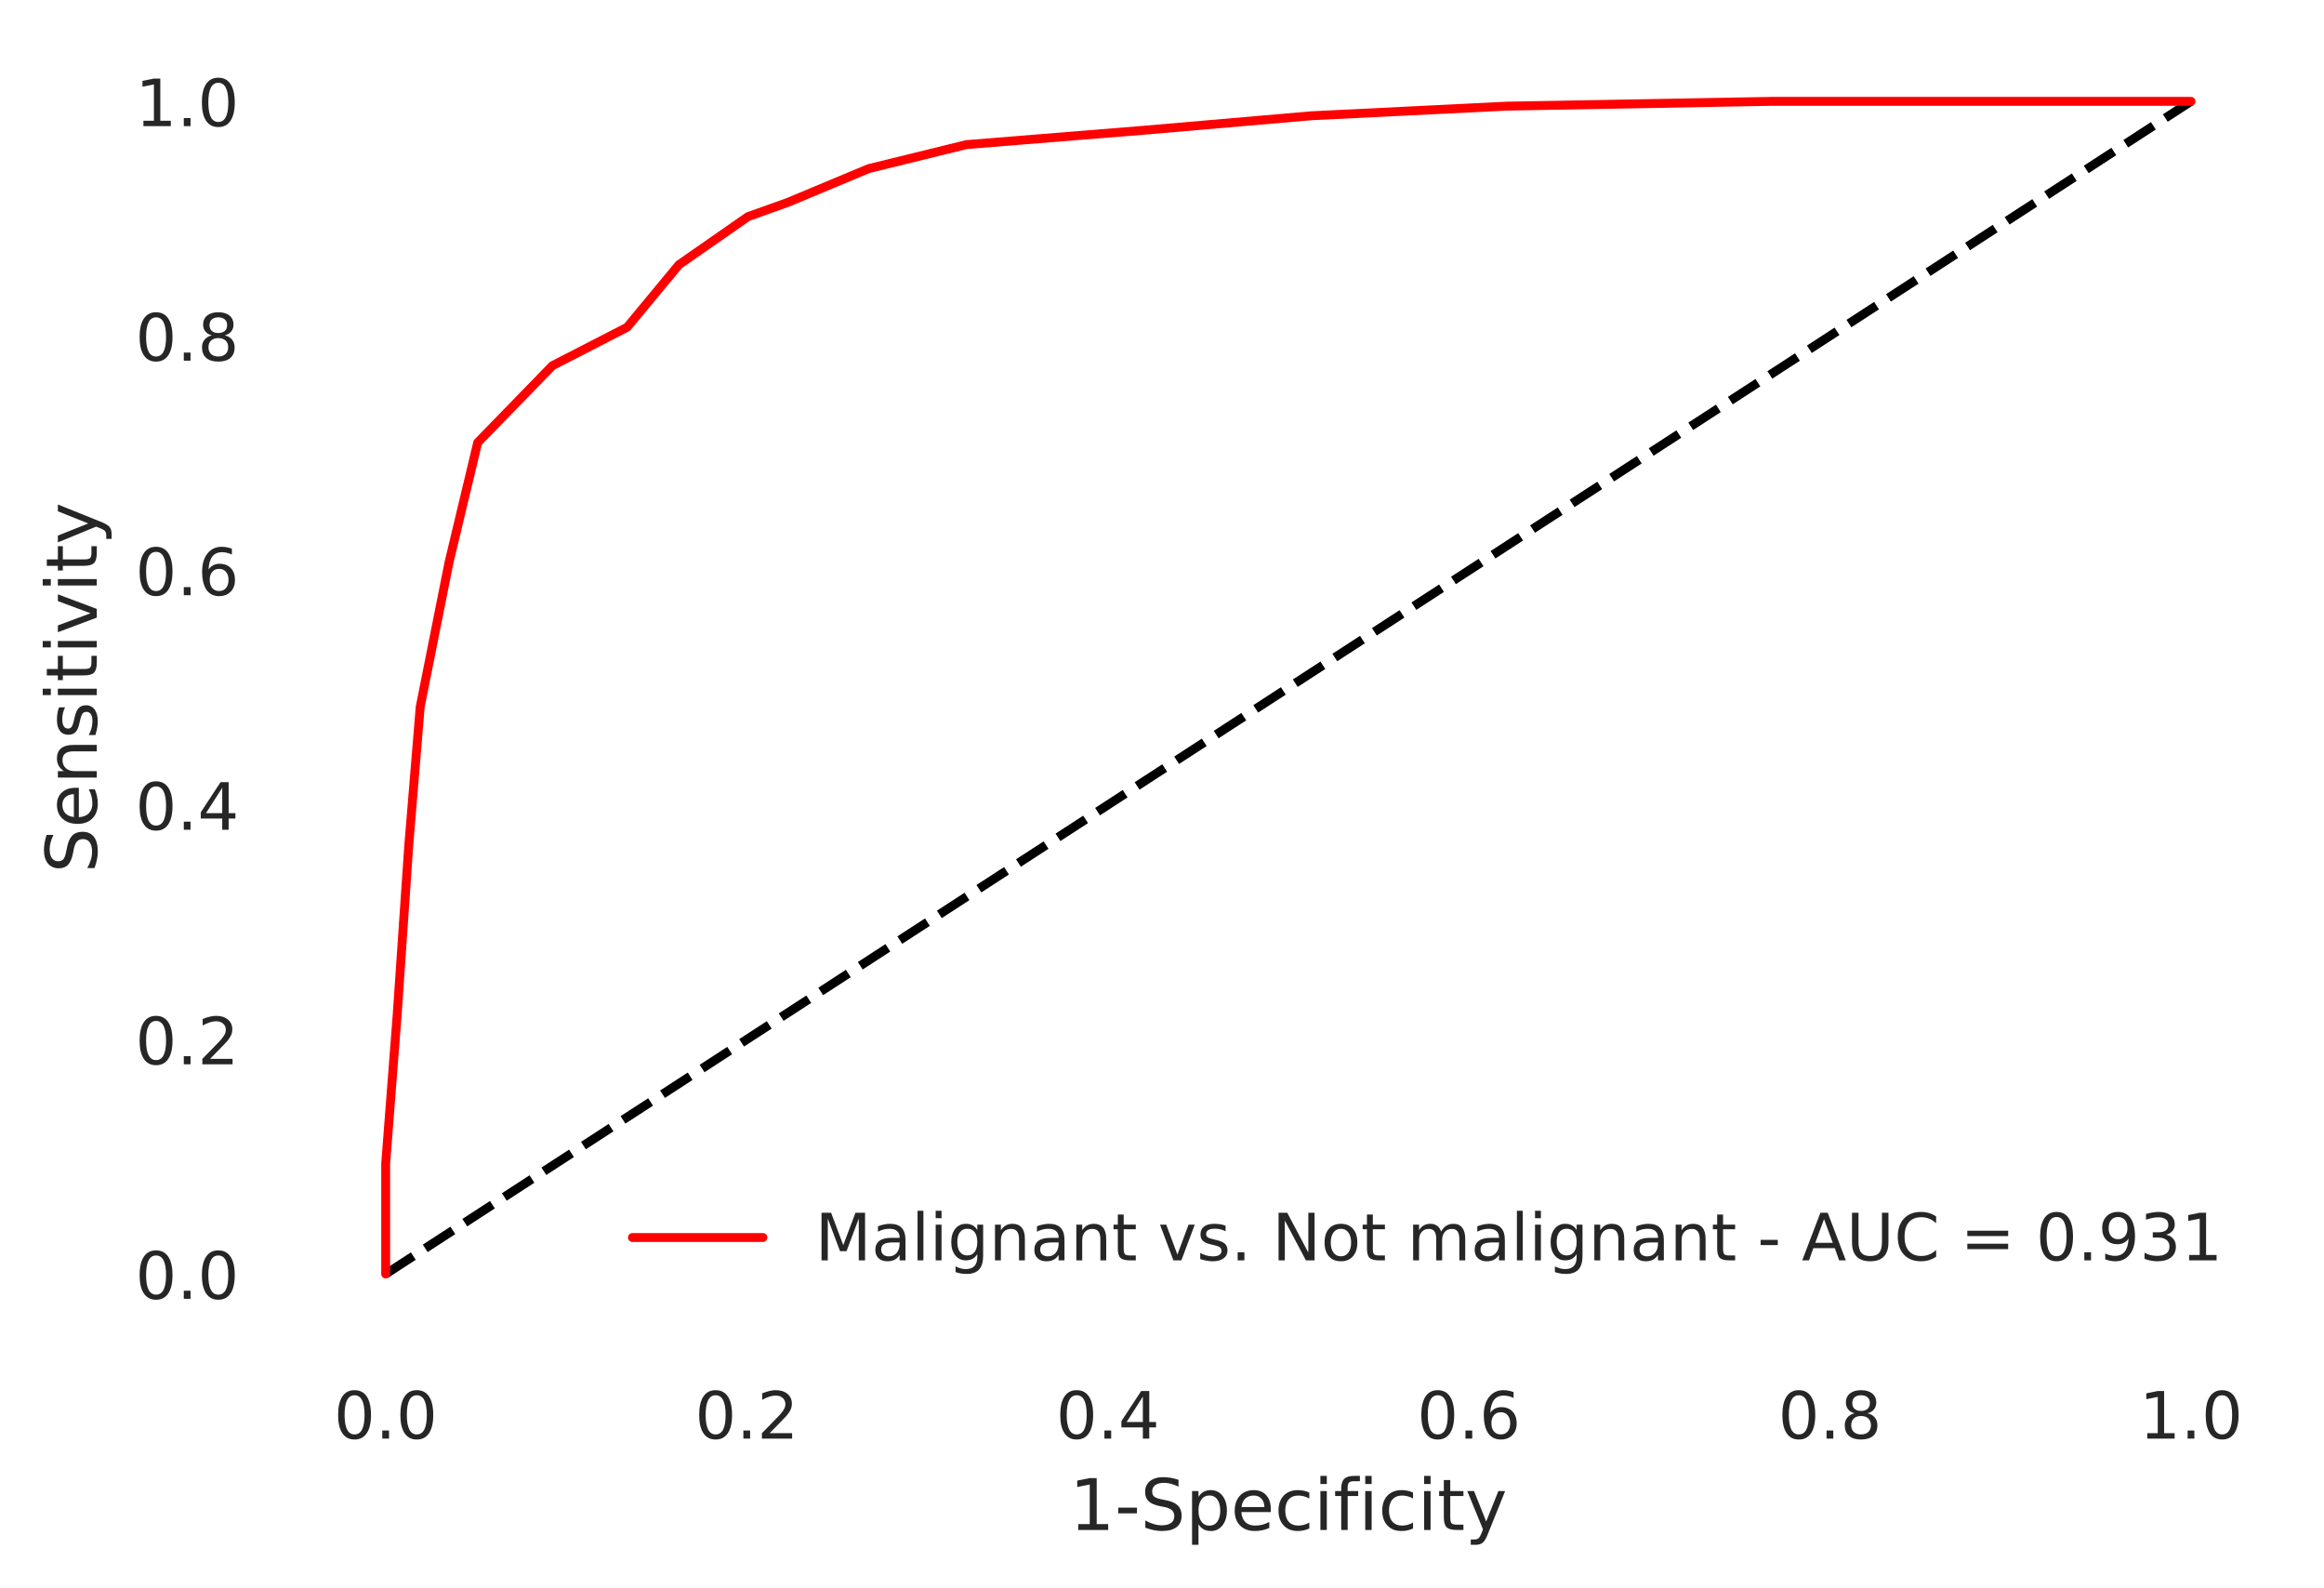
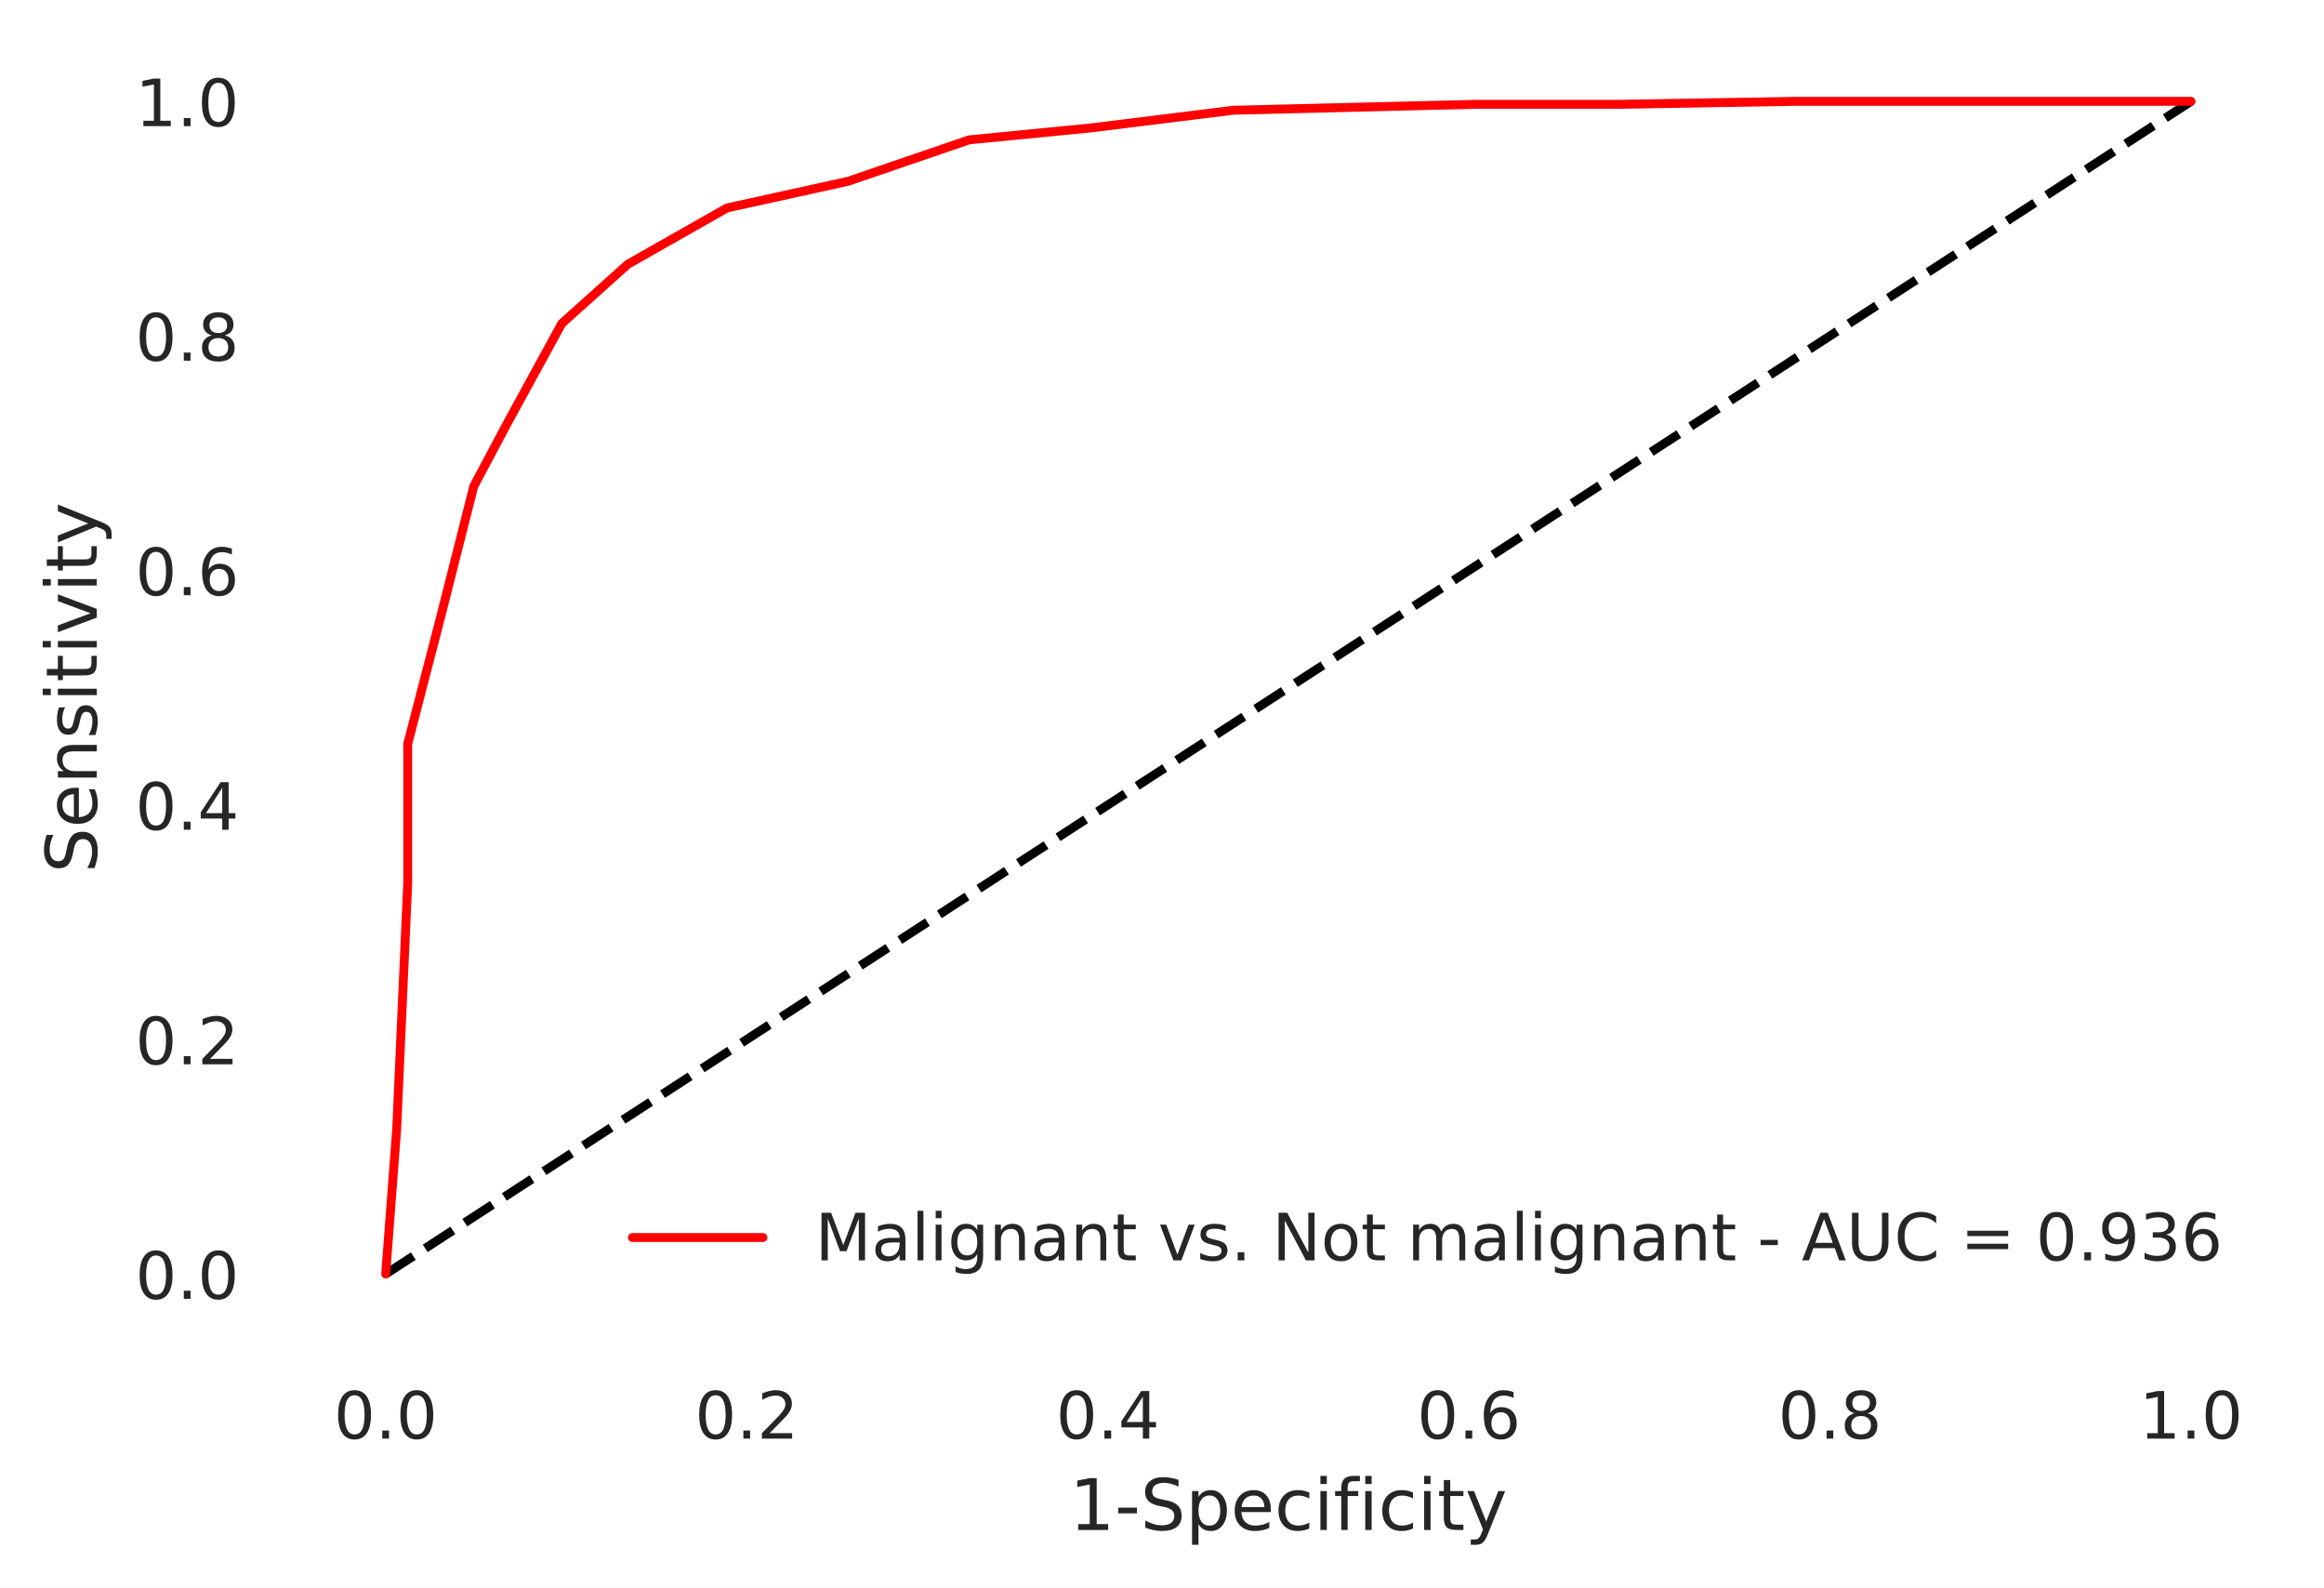
<svg xmlns="http://www.w3.org/2000/svg" xmlns:xlink="http://www.w3.org/1999/xlink" height="267.6pt" version="1.1" viewBox="0 0 391.807 267.6" width="391.807pt">
  <defs>
    <style type="text/css">
*{stroke-linecap:butt;stroke-linejoin:round;}
  </style>
  </defs>
  <g id="figure_1">
    <g id="patch_1">
      <path d="M 0 267.6  L 391.807 267.6  L 391.807 0  L 0 0  z " style="fill:#ffffff;" />
    </g>
    <g id="axes_1">
      <g id="patch_2">
        <path d="M 49.807 224.64  L 384.607 224.64  L 384.607 7.2  L 49.807 7.2  z " style="fill:#ffffff;" />
      </g>
      <g id="matplotlib.axis_1">
        <g id="xtick_1">
          <g id="line2d_1">
-             <path clip-path="url(#p163d69ecb4)" d="M 65.025 224.64  L 65.025 7.2  " style="fill:none;stroke:#ffffff;stroke-linecap:round;" />
+             <path clip-path="url(#pb3256c854c)" d="M 65.025 224.64  L 65.025 7.2  " style="fill:none;stroke:#ffffff;stroke-linecap:round;" />
          </g>
          <g id="text_1">
            <defs>
              <path d="M 31.781 66.406  Q 24.172 66.406 20.328 58.906  Q 16.5 51.422 16.5 36.375  Q 16.5 21.391 20.328 13.891  Q 24.172 6.391 31.781 6.391  Q 39.453 6.391 43.281 13.891  Q 47.125 21.391 47.125 36.375  Q 47.125 51.422 43.281 58.906  Q 39.453 66.406 31.781 66.406  z M 31.781 74.219  Q 44.047 74.219 50.516 64.516  Q 56.984 54.828 56.984 36.375  Q 56.984 17.969 50.516 8.266  Q 44.047 -1.422 31.781 -1.422  Q 19.531 -1.422 13.062 8.266  Q 6.594 17.969 6.594 36.375  Q 6.594 54.828 13.062 64.516  Q 19.531 74.219 31.781 74.219  z " id="DejaVuSans-48" />
              <path d="M 10.688 12.406  L 21 12.406  L 21 0  L 10.688 0  z " id="DejaVuSans-46" />
            </defs>
            <g style="fill:#262626;" transform="translate(56.27865 242.4983)scale(0.11 -0.11)">
              <use xlink:href="#DejaVuSans-48" />
              <use x="63.623" xlink:href="#DejaVuSans-46" />
              <use x="95.41" xlink:href="#DejaVuSans-48" />
            </g>
          </g>
        </g>
        <g id="xtick_2">
          <g id="line2d_2">
-             <path clip-path="url(#p163d69ecb4)" d="M 125.898 224.64  L 125.898 7.2  " style="fill:none;stroke:#ffffff;stroke-linecap:round;" />
+             <path clip-path="url(#pb3256c854c)" d="M 125.898 224.64  L 125.898 7.2  " style="fill:none;stroke:#ffffff;stroke-linecap:round;" />
          </g>
          <g id="text_2">
            <defs>
              <path d="M 19.188 8.297  L 53.609 8.297  L 53.609 0  L 7.328 0  L 7.328 8.297  Q 12.938 14.109 22.625 23.891  Q 32.328 33.688 34.812 36.531  Q 39.547 41.844 41.422 45.531  Q 43.312 49.219 43.312 52.781  Q 43.312 58.594 39.234 62.25  Q 35.156 65.922 28.609 65.922  Q 23.969 65.922 18.812 64.312  Q 13.672 62.703 7.812 59.422  L 7.812 69.391  Q 13.766 71.781 18.938 73  Q 24.125 74.219 28.422 74.219  Q 39.75 74.219 46.484 68.547  Q 53.219 62.891 53.219 53.422  Q 53.219 48.922 51.531 44.891  Q 49.859 40.875 45.406 35.406  Q 44.188 33.984 37.641 27.219  Q 31.109 20.453 19.188 8.297  z " id="DejaVuSans-50" />
            </defs>
            <g style="fill:#262626;" transform="translate(117.1514 242.4983)scale(0.11 -0.11)">
              <use xlink:href="#DejaVuSans-48" />
              <use x="63.623" xlink:href="#DejaVuSans-46" />
              <use x="95.41" xlink:href="#DejaVuSans-50" />
            </g>
          </g>
        </g>
        <g id="xtick_3">
          <g id="line2d_3">
-             <path clip-path="url(#p163d69ecb4)" d="M 186.771 224.64  L 186.771 7.2  " style="fill:none;stroke:#ffffff;stroke-linecap:round;" />
+             <path clip-path="url(#pb3256c854c)" d="M 186.771 224.64  L 186.771 7.2  " style="fill:none;stroke:#ffffff;stroke-linecap:round;" />
          </g>
          <g id="text_3">
            <defs>
              <path d="M 37.797 64.312  L 12.891 25.391  L 37.797 25.391  z M 35.203 72.906  L 47.609 72.906  L 47.609 25.391  L 58.016 25.391  L 58.016 17.188  L 47.609 17.188  L 47.609 0  L 37.797 0  L 37.797 17.188  L 4.891 17.188  L 4.891 26.703  z " id="DejaVuSans-52" />
            </defs>
            <g style="fill:#262626;" transform="translate(178.0241 242.4983)scale(0.11 -0.11)">
              <use xlink:href="#DejaVuSans-48" />
              <use x="63.623" xlink:href="#DejaVuSans-46" />
              <use x="95.41" xlink:href="#DejaVuSans-52" />
            </g>
          </g>
        </g>
        <g id="xtick_4">
          <g id="line2d_4">
-             <path clip-path="url(#p163d69ecb4)" d="M 247.644 224.64  L 247.644 7.2  " style="fill:none;stroke:#ffffff;stroke-linecap:round;" />
+             <path clip-path="url(#pb3256c854c)" d="M 247.644 224.64  L 247.644 7.2  " style="fill:none;stroke:#ffffff;stroke-linecap:round;" />
          </g>
          <g id="text_4">
            <defs>
              <path d="M 33.016 40.375  Q 26.375 40.375 22.484 35.828  Q 18.609 31.297 18.609 23.391  Q 18.609 15.531 22.484 10.953  Q 26.375 6.391 33.016 6.391  Q 39.656 6.391 43.531 10.953  Q 47.406 15.531 47.406 23.391  Q 47.406 31.297 43.531 35.828  Q 39.656 40.375 33.016 40.375  z M 52.594 71.297  L 52.594 62.312  Q 48.875 64.062 45.094 64.984  Q 41.312 65.922 37.594 65.922  Q 27.828 65.922 22.672 59.328  Q 17.531 52.734 16.797 39.406  Q 19.672 43.656 24.016 45.922  Q 28.375 48.188 33.594 48.188  Q 44.578 48.188 50.953 41.516  Q 57.328 34.859 57.328 23.391  Q 57.328 12.156 50.688 5.359  Q 44.047 -1.422 33.016 -1.422  Q 20.359 -1.422 13.672 8.266  Q 6.984 17.969 6.984 36.375  Q 6.984 53.656 15.188 63.938  Q 23.391 74.219 37.203 74.219  Q 40.922 74.219 44.703 73.484  Q 48.484 72.75 52.594 71.297  z " id="DejaVuSans-54" />
            </defs>
            <g style="fill:#262626;" transform="translate(238.8968 242.4983)scale(0.11 -0.11)">
              <use xlink:href="#DejaVuSans-48" />
              <use x="63.623" xlink:href="#DejaVuSans-46" />
              <use x="95.41" xlink:href="#DejaVuSans-54" />
            </g>
          </g>
        </g>
        <g id="xtick_5">
          <g id="line2d_5">
-             <path clip-path="url(#p163d69ecb4)" d="M 308.516 224.64  L 308.516 7.2  " style="fill:none;stroke:#ffffff;stroke-linecap:round;" />
+             <path clip-path="url(#pb3256c854c)" d="M 308.516 224.64  L 308.516 7.2  " style="fill:none;stroke:#ffffff;stroke-linecap:round;" />
          </g>
          <g id="text_5">
            <defs>
              <path d="M 31.781 34.625  Q 24.75 34.625 20.719 30.859  Q 16.703 27.094 16.703 20.516  Q 16.703 13.922 20.719 10.156  Q 24.75 6.391 31.781 6.391  Q 38.812 6.391 42.859 10.172  Q 46.922 13.969 46.922 20.516  Q 46.922 27.094 42.891 30.859  Q 38.875 34.625 31.781 34.625  z M 21.922 38.812  Q 15.578 40.375 12.031 44.719  Q 8.5 49.078 8.5 55.328  Q 8.5 64.062 14.719 69.141  Q 20.953 74.219 31.781 74.219  Q 42.672 74.219 48.875 69.141  Q 55.078 64.062 55.078 55.328  Q 55.078 49.078 51.531 44.719  Q 48 40.375 41.703 38.812  Q 48.828 37.156 52.797 32.312  Q 56.781 27.484 56.781 20.516  Q 56.781 9.906 50.312 4.234  Q 43.844 -1.422 31.781 -1.422  Q 19.734 -1.422 13.25 4.234  Q 6.781 9.906 6.781 20.516  Q 6.781 27.484 10.781 32.312  Q 14.797 37.156 21.922 38.812  z M 18.312 54.391  Q 18.312 48.734 21.844 45.562  Q 25.391 42.391 31.781 42.391  Q 38.141 42.391 41.719 45.562  Q 45.312 48.734 45.312 54.391  Q 45.312 60.062 41.719 63.234  Q 38.141 66.406 31.781 66.406  Q 25.391 66.406 21.844 63.234  Q 18.312 60.062 18.312 54.391  z " id="DejaVuSans-56" />
            </defs>
            <g style="fill:#262626;" transform="translate(299.7696 242.4983)scale(0.11 -0.11)">
              <use xlink:href="#DejaVuSans-48" />
              <use x="63.623" xlink:href="#DejaVuSans-46" />
              <use x="95.41" xlink:href="#DejaVuSans-56" />
            </g>
          </g>
        </g>
        <g id="xtick_6">
          <g id="line2d_6">
-             <path clip-path="url(#p163d69ecb4)" d="M 369.389 224.64  L 369.389 7.2  " style="fill:none;stroke:#ffffff;stroke-linecap:round;" />
+             <path clip-path="url(#pb3256c854c)" d="M 369.389 224.64  L 369.389 7.2  " style="fill:none;stroke:#ffffff;stroke-linecap:round;" />
          </g>
          <g id="text_6">
            <defs>
              <path d="M 12.406 8.297  L 28.516 8.297  L 28.516 63.922  L 10.984 60.406  L 10.984 69.391  L 28.422 72.906  L 38.281 72.906  L 38.281 8.297  L 54.391 8.297  L 54.391 0  L 12.406 0  z " id="DejaVuSans-49" />
            </defs>
            <g style="fill:#262626;" transform="translate(360.6423 242.4983)scale(0.11 -0.11)">
              <use xlink:href="#DejaVuSans-49" />
              <use x="63.623" xlink:href="#DejaVuSans-46" />
              <use x="95.41" xlink:href="#DejaVuSans-48" />
            </g>
          </g>
        </g>
        <g id="text_7">
          <defs>
            <path d="M 4.891 31.391  L 31.203 31.391  L 31.203 23.391  L 4.891 23.391  z " id="DejaVuSans-45" />
            <path d="M 53.516 70.516  L 53.516 60.891  Q 47.906 63.578 42.922 64.891  Q 37.938 66.219 33.297 66.219  Q 25.25 66.219 20.875 63.094  Q 16.5 59.969 16.5 54.203  Q 16.5 49.359 19.406 46.891  Q 22.312 44.438 30.422 42.922  L 36.375 41.703  Q 47.406 39.594 52.656 34.297  Q 57.906 29 57.906 20.125  Q 57.906 9.516 50.797 4.047  Q 43.703 -1.422 29.984 -1.422  Q 24.812 -1.422 18.969 -0.25  Q 13.141 0.922 6.891 3.219  L 6.891 13.375  Q 12.891 10.016 18.656 8.297  Q 24.422 6.594 29.984 6.594  Q 38.422 6.594 43.016 9.906  Q 47.609 13.234 47.609 19.391  Q 47.609 24.75 44.312 27.781  Q 41.016 30.812 33.5 32.328  L 27.484 33.5  Q 16.453 35.688 11.516 40.375  Q 6.594 45.062 6.594 53.422  Q 6.594 63.094 13.406 68.656  Q 20.219 74.219 32.172 74.219  Q 37.312 74.219 42.625 73.281  Q 47.953 72.359 53.516 70.516  z " id="DejaVuSans-83" />
            <path d="M 18.109 8.203  L 18.109 -20.797  L 9.078 -20.797  L 9.078 54.688  L 18.109 54.688  L 18.109 46.391  Q 20.953 51.266 25.266 53.625  Q 29.594 56 35.594 56  Q 45.562 56 51.781 48.094  Q 58.016 40.188 58.016 27.297  Q 58.016 14.406 51.781 6.484  Q 45.562 -1.422 35.594 -1.422  Q 29.594 -1.422 25.266 0.953  Q 20.953 3.328 18.109 8.203  z M 48.688 27.297  Q 48.688 37.203 44.609 42.844  Q 40.531 48.484 33.406 48.484  Q 26.266 48.484 22.188 42.844  Q 18.109 37.203 18.109 27.297  Q 18.109 17.391 22.188 11.75  Q 26.266 6.109 33.406 6.109  Q 40.531 6.109 44.609 11.75  Q 48.688 17.391 48.688 27.297  z " id="DejaVuSans-112" />
            <path d="M 56.203 29.594  L 56.203 25.203  L 14.891 25.203  Q 15.484 15.922 20.484 11.062  Q 25.484 6.203 34.422 6.203  Q 39.594 6.203 44.453 7.469  Q 49.312 8.734 54.109 11.281  L 54.109 2.781  Q 49.266 0.734 44.188 -0.344  Q 39.109 -1.422 33.891 -1.422  Q 20.797 -1.422 13.156 6.188  Q 5.516 13.812 5.516 26.812  Q 5.516 40.234 12.766 48.109  Q 20.016 56 32.328 56  Q 43.359 56 49.781 48.891  Q 56.203 41.797 56.203 29.594  z M 47.219 32.234  Q 47.125 39.594 43.094 43.984  Q 39.062 48.391 32.422 48.391  Q 24.906 48.391 20.391 44.141  Q 15.875 39.891 15.188 32.172  z " id="DejaVuSans-101" />
            <path d="M 48.781 52.594  L 48.781 44.188  Q 44.969 46.297 41.141 47.344  Q 37.312 48.391 33.406 48.391  Q 24.656 48.391 19.812 42.844  Q 14.984 37.312 14.984 27.297  Q 14.984 17.281 19.812 11.734  Q 24.656 6.203 33.406 6.203  Q 37.312 6.203 41.141 7.25  Q 44.969 8.297 48.781 10.406  L 48.781 2.094  Q 45.016 0.344 40.984 -0.531  Q 36.969 -1.422 32.422 -1.422  Q 20.062 -1.422 12.781 6.344  Q 5.516 14.109 5.516 27.297  Q 5.516 40.672 12.859 48.328  Q 20.219 56 33.016 56  Q 37.156 56 41.109 55.141  Q 45.062 54.297 48.781 52.594  z " id="DejaVuSans-99" />
            <path d="M 9.422 54.688  L 18.406 54.688  L 18.406 0  L 9.422 0  z M 9.422 75.984  L 18.406 75.984  L 18.406 64.594  L 9.422 64.594  z " id="DejaVuSans-105" />
            <path d="M 37.109 75.984  L 37.109 68.5  L 28.516 68.5  Q 23.688 68.5 21.797 66.547  Q 19.922 64.594 19.922 59.516  L 19.922 54.688  L 34.719 54.688  L 34.719 47.703  L 19.922 47.703  L 19.922 0  L 10.891 0  L 10.891 47.703  L 2.297 47.703  L 2.297 54.688  L 10.891 54.688  L 10.891 58.5  Q 10.891 67.625 15.141 71.797  Q 19.391 75.984 28.609 75.984  z " id="DejaVuSans-102" />
            <path d="M 18.312 70.219  L 18.312 54.688  L 36.812 54.688  L 36.812 47.703  L 18.312 47.703  L 18.312 18.016  Q 18.312 11.328 20.141 9.422  Q 21.969 7.516 27.594 7.516  L 36.812 7.516  L 36.812 0  L 27.594 0  Q 17.188 0 13.234 3.875  Q 9.281 7.766 9.281 18.016  L 9.281 47.703  L 2.688 47.703  L 2.688 54.688  L 9.281 54.688  L 9.281 70.219  z " id="DejaVuSans-116" />
            <path d="M 32.172 -5.078  Q 28.375 -14.844 24.75 -17.812  Q 21.141 -20.797 15.094 -20.797  L 7.906 -20.797  L 7.906 -13.281  L 13.188 -13.281  Q 16.891 -13.281 18.938 -11.516  Q 21 -9.766 23.484 -3.219  L 25.094 0.875  L 2.984 54.688  L 12.5 54.688  L 29.594 11.922  L 46.688 54.688  L 56.203 54.688  z " id="DejaVuSans-121" />
          </defs>
          <g style="fill:#262626;" transform="translate(180.3006 257.9041)scale(0.12 -0.12)">
            <use xlink:href="#DejaVuSans-49" />
            <use x="63.623" xlink:href="#DejaVuSans-45" />
            <use x="99.707" xlink:href="#DejaVuSans-83" />
            <use x="163.184" xlink:href="#DejaVuSans-112" />
            <use x="226.66" xlink:href="#DejaVuSans-101" />
            <use x="288.184" xlink:href="#DejaVuSans-99" />
            <use x="343.164" xlink:href="#DejaVuSans-105" />
            <use x="370.947" xlink:href="#DejaVuSans-102" />
            <use x="406.152" xlink:href="#DejaVuSans-105" />
            <use x="433.936" xlink:href="#DejaVuSans-99" />
            <use x="488.916" xlink:href="#DejaVuSans-105" />
            <use x="516.699" xlink:href="#DejaVuSans-116" />
            <use x="555.908" xlink:href="#DejaVuSans-121" />
          </g>
        </g>
      </g>
      <g id="matplotlib.axis_2">
        <g id="ytick_1">
          <g id="line2d_7">
-             <path clip-path="url(#p163d69ecb4)" d="M 49.807 214.756  L 384.607 214.756  " style="fill:none;stroke:#ffffff;stroke-linecap:round;" />
+             <path clip-path="url(#pb3256c854c)" d="M 49.807 214.756  L 384.607 214.756  " style="fill:none;stroke:#ffffff;stroke-linecap:round;" />
          </g>
          <g id="text_8">
            <g style="fill:#262626;" transform="translate(22.81375 218.9355)scale(0.11 -0.11)">
              <use xlink:href="#DejaVuSans-48" />
              <use x="63.623" xlink:href="#DejaVuSans-46" />
              <use x="95.41" xlink:href="#DejaVuSans-48" />
            </g>
          </g>
        </g>
        <g id="ytick_2">
          <g id="line2d_8">
-             <path clip-path="url(#p163d69ecb4)" d="M 49.807 175.222  L 384.607 175.222  " style="fill:none;stroke:#ffffff;stroke-linecap:round;" />
+             <path clip-path="url(#pb3256c854c)" d="M 49.807 175.222  L 384.607 175.222  " style="fill:none;stroke:#ffffff;stroke-linecap:round;" />
          </g>
          <g id="text_9">
            <g style="fill:#262626;" transform="translate(22.81375 179.401)scale(0.11 -0.11)">
              <use xlink:href="#DejaVuSans-48" />
              <use x="63.623" xlink:href="#DejaVuSans-46" />
              <use x="95.41" xlink:href="#DejaVuSans-50" />
            </g>
          </g>
        </g>
        <g id="ytick_3">
          <g id="line2d_9">
-             <path clip-path="url(#p163d69ecb4)" d="M 49.807 135.687  L 384.607 135.687  " style="fill:none;stroke:#ffffff;stroke-linecap:round;" />
+             <path clip-path="url(#pb3256c854c)" d="M 49.807 135.687  L 384.607 135.687  " style="fill:none;stroke:#ffffff;stroke-linecap:round;" />
          </g>
          <g id="text_10">
            <g style="fill:#262626;" transform="translate(22.81375 139.8664)scale(0.11 -0.11)">
              <use xlink:href="#DejaVuSans-48" />
              <use x="63.623" xlink:href="#DejaVuSans-46" />
              <use x="95.41" xlink:href="#DejaVuSans-52" />
            </g>
          </g>
        </g>
        <g id="ytick_4">
          <g id="line2d_10">
-             <path clip-path="url(#p163d69ecb4)" d="M 49.807 96.153  L 384.607 96.153  " style="fill:none;stroke:#ffffff;stroke-linecap:round;" />
+             <path clip-path="url(#pb3256c854c)" d="M 49.807 96.153  L 384.607 96.153  " style="fill:none;stroke:#ffffff;stroke-linecap:round;" />
          </g>
          <g id="text_11">
            <g style="fill:#262626;" transform="translate(22.81375 100.3319)scale(0.11 -0.11)">
              <use xlink:href="#DejaVuSans-48" />
              <use x="63.623" xlink:href="#DejaVuSans-46" />
              <use x="95.41" xlink:href="#DejaVuSans-54" />
            </g>
          </g>
        </g>
        <g id="ytick_5">
          <g id="line2d_11">
-             <path clip-path="url(#p163d69ecb4)" d="M 49.807 56.618  L 384.607 56.618  " style="fill:none;stroke:#ffffff;stroke-linecap:round;" />
+             <path clip-path="url(#pb3256c854c)" d="M 49.807 56.618  L 384.607 56.618  " style="fill:none;stroke:#ffffff;stroke-linecap:round;" />
          </g>
          <g id="text_12">
            <g style="fill:#262626;" transform="translate(22.81375 60.79732)scale(0.11 -0.11)">
              <use xlink:href="#DejaVuSans-48" />
              <use x="63.623" xlink:href="#DejaVuSans-46" />
              <use x="95.41" xlink:href="#DejaVuSans-56" />
            </g>
          </g>
        </g>
        <g id="ytick_6">
          <g id="line2d_12">
-             <path clip-path="url(#p163d69ecb4)" d="M 49.807 17.084  L 384.607 17.084  " style="fill:none;stroke:#ffffff;stroke-linecap:round;" />
+             <path clip-path="url(#pb3256c854c)" d="M 49.807 17.084  L 384.607 17.084  " style="fill:none;stroke:#ffffff;stroke-linecap:round;" />
          </g>
          <g id="text_13">
            <g style="fill:#262626;" transform="translate(22.81375 21.26278)scale(0.11 -0.11)">
              <use xlink:href="#DejaVuSans-49" />
              <use x="63.623" xlink:href="#DejaVuSans-46" />
              <use x="95.41" xlink:href="#DejaVuSans-48" />
            </g>
          </g>
        </g>
        <g id="text_14">
          <defs>
            <path d="M 54.891 33.016  L 54.891 0  L 45.906 0  L 45.906 32.719  Q 45.906 40.484 42.875 44.328  Q 39.844 48.188 33.797 48.188  Q 26.516 48.188 22.312 43.547  Q 18.109 38.922 18.109 30.906  L 18.109 0  L 9.078 0  L 9.078 54.688  L 18.109 54.688  L 18.109 46.188  Q 21.344 51.125 25.703 53.562  Q 30.078 56 35.797 56  Q 45.219 56 50.047 50.172  Q 54.891 44.344 54.891 33.016  z " id="DejaVuSans-110" />
            <path d="M 44.281 53.078  L 44.281 44.578  Q 40.484 46.531 36.375 47.5  Q 32.281 48.484 27.875 48.484  Q 21.188 48.484 17.844 46.438  Q 14.5 44.391 14.5 40.281  Q 14.5 37.156 16.891 35.375  Q 19.281 33.594 26.516 31.984  L 29.594 31.297  Q 39.156 29.25 43.188 25.516  Q 47.219 21.781 47.219 15.094  Q 47.219 7.469 41.188 3.016  Q 35.156 -1.422 24.609 -1.422  Q 20.219 -1.422 15.453 -0.562  Q 10.688 0.297 5.422 2  L 5.422 11.281  Q 10.406 8.688 15.234 7.391  Q 20.062 6.109 24.812 6.109  Q 31.156 6.109 34.562 8.281  Q 37.984 10.453 37.984 14.406  Q 37.984 18.062 35.516 20.016  Q 33.062 21.969 24.703 23.781  L 21.578 24.516  Q 13.234 26.266 9.516 29.906  Q 5.812 33.547 5.812 39.891  Q 5.812 47.609 11.281 51.797  Q 16.75 56 26.812 56  Q 31.781 56 36.172 55.266  Q 40.578 54.547 44.281 53.078  z " id="DejaVuSans-115" />
            <path d="M 2.984 54.688  L 12.5 54.688  L 29.594 8.797  L 46.688 54.688  L 56.203 54.688  L 35.688 0  L 23.484 0  z " id="DejaVuSans-118" />
          </defs>
          <g style="fill:#262626;" transform="translate(16.31812 147.1566)rotate(-90)scale(0.12 -0.12)">
            <use xlink:href="#DejaVuSans-83" />
            <use x="63.477" xlink:href="#DejaVuSans-101" />
            <use x="125" xlink:href="#DejaVuSans-110" />
            <use x="188.379" xlink:href="#DejaVuSans-115" />
            <use x="240.479" xlink:href="#DejaVuSans-105" />
            <use x="268.262" xlink:href="#DejaVuSans-116" />
            <use x="307.471" xlink:href="#DejaVuSans-105" />
            <use x="335.254" xlink:href="#DejaVuSans-118" />
            <use x="394.434" xlink:href="#DejaVuSans-105" />
            <use x="422.217" xlink:href="#DejaVuSans-116" />
            <use x="461.426" xlink:href="#DejaVuSans-121" />
          </g>
        </g>
      </g>
      <g id="line2d_13">
-         <path clip-path="url(#p163d69ecb4)" d="M 65.025 214.756  L 369.389 17.084  " style="fill:none;stroke:#000000;stroke-dasharray:5.55,2.4;stroke-dashoffset:0;stroke-width:1.5;" />
+         <path clip-path="url(#pb3256c854c)" d="M 65.025 214.756  L 369.389 17.084  " style="fill:none;stroke:#000000;stroke-dasharray:5.55,2.4;stroke-dashoffset:0;stroke-width:1.5;" />
      </g>
      <g id="line2d_14">
-         <path clip-path="url(#p163d69ecb4)" d="M 65.025 214.756  L 65.025 213.946  L 65.025 209.896  L 65.025 196.123  L 66.964 171.009  L 68.903 142.654  L 70.841 119.161  L 75.688 94.857  L 80.534 74.603  L 93.135 61.641  L 105.736 55.16  L 114.46 44.628  L 126.092 36.527  L 132.877 34.096  L 146.447 28.426  L 162.926 24.375  L 192.974 21.944  L 221.084 19.514  L 254.041 17.894  L 298.629 17.084  L 332.555 17.084  L 369.389 17.084  " style="fill:none;stroke:#ff0000;stroke-linecap:round;stroke-width:1.5;" />
+         <path clip-path="url(#pb3256c854c)" d="M 65.025 214.756  L 66.881 190.297  L 68.737 148.865  L 68.737 125.404  L 74.305 103.94  L 79.872 81.976  L 85.44 71.494  L 94.719 54.522  L 105.855 44.538  L 122.558 35.054  L 142.972 30.561  L 163.387 23.573  L 183.801 21.576  L 207.928 18.581  L 248.757 17.583  L 272.883 17.583  L 302.577 17.084  L 330.416 17.084  L 347.118 17.084  L 356.398 17.084  L 367.533 17.084  L 369.389 17.084  " style="fill:none;stroke:#ff0000;stroke-linecap:round;stroke-width:1.5;" />
      </g>
      <g id="patch_3">
        <path d="M 49.807 224.64  L 49.807 7.2  " style="fill:none;stroke:#ffffff;stroke-linecap:square;stroke-linejoin:miter;stroke-width:1.25;" />
      </g>
      <g id="patch_4">
        <path d="M 384.607 224.64  L 384.607 7.2  " style="fill:none;stroke:#ffffff;stroke-linecap:square;stroke-linejoin:miter;stroke-width:1.25;" />
      </g>
      <g id="patch_5">
        <path d="M 49.807 224.64  L 384.607 224.64  " style="fill:none;stroke:#ffffff;stroke-linecap:square;stroke-linejoin:miter;stroke-width:1.25;" />
      </g>
      <g id="patch_6">
        <path d="M 49.807 7.2  L 384.607 7.2  " style="fill:none;stroke:#ffffff;stroke-linecap:square;stroke-linejoin:miter;stroke-width:1.25;" />
      </g>
      <g id="legend_1">
        <g id="line2d_15">
          <path d="M 106.623 208.602  L 128.623 208.602  " style="fill:none;stroke:#ff0000;stroke-linecap:round;stroke-width:1.5;" />
        </g>
        <g id="line2d_16" />
        <g id="text_15">
          <defs>
            <path d="M 9.812 72.906  L 24.516 72.906  L 43.109 23.297  L 61.812 72.906  L 76.516 72.906  L 76.516 0  L 66.891 0  L 66.891 64.016  L 48.094 14.016  L 38.188 14.016  L 19.391 64.016  L 19.391 0  L 9.812 0  z " id="DejaVuSans-77" />
            <path d="M 34.281 27.484  Q 23.391 27.484 19.188 25  Q 14.984 22.516 14.984 16.5  Q 14.984 11.719 18.141 8.906  Q 21.297 6.109 26.703 6.109  Q 34.188 6.109 38.703 11.406  Q 43.219 16.703 43.219 25.484  L 43.219 27.484  z M 52.203 31.203  L 52.203 0  L 43.219 0  L 43.219 8.297  Q 40.141 3.328 35.547 0.953  Q 30.953 -1.422 24.312 -1.422  Q 15.922 -1.422 10.953 3.297  Q 6 8.016 6 15.922  Q 6 25.141 12.172 29.828  Q 18.359 34.516 30.609 34.516  L 43.219 34.516  L 43.219 35.406  Q 43.219 41.609 39.141 45  Q 35.062 48.391 27.688 48.391  Q 23 48.391 18.547 47.266  Q 14.109 46.141 10.016 43.891  L 10.016 52.203  Q 14.938 54.109 19.578 55.047  Q 24.219 56 28.609 56  Q 40.484 56 46.344 49.844  Q 52.203 43.703 52.203 31.203  z " id="DejaVuSans-97" />
            <path d="M 9.422 75.984  L 18.406 75.984  L 18.406 0  L 9.422 0  z " id="DejaVuSans-108" />
            <path d="M 45.406 27.984  Q 45.406 37.75 41.375 43.109  Q 37.359 48.484 30.078 48.484  Q 22.859 48.484 18.828 43.109  Q 14.797 37.75 14.797 27.984  Q 14.797 18.266 18.828 12.891  Q 22.859 7.516 30.078 7.516  Q 37.359 7.516 41.375 12.891  Q 45.406 18.266 45.406 27.984  z M 54.391 6.781  Q 54.391 -7.172 48.188 -13.984  Q 42 -20.797 29.203 -20.797  Q 24.469 -20.797 20.266 -20.094  Q 16.062 -19.391 12.109 -17.922  L 12.109 -9.188  Q 16.062 -11.328 19.922 -12.344  Q 23.781 -13.375 27.781 -13.375  Q 36.625 -13.375 41.016 -8.766  Q 45.406 -4.156 45.406 5.172  L 45.406 9.625  Q 42.625 4.781 38.281 2.391  Q 33.938 0 27.875 0  Q 17.828 0 11.672 7.656  Q 5.516 15.328 5.516 27.984  Q 5.516 40.672 11.672 48.328  Q 17.828 56 27.875 56  Q 33.938 56 38.281 53.609  Q 42.625 51.219 45.406 46.391  L 45.406 54.688  L 54.391 54.688  z " id="DejaVuSans-103" />
            <path id="DejaVuSans-32" />
            <path d="M 9.812 72.906  L 23.094 72.906  L 55.422 11.922  L 55.422 72.906  L 64.984 72.906  L 64.984 0  L 51.703 0  L 19.391 60.984  L 19.391 0  L 9.812 0  z " id="DejaVuSans-78" />
            <path d="M 30.609 48.391  Q 23.391 48.391 19.188 42.75  Q 14.984 37.109 14.984 27.297  Q 14.984 17.484 19.156 11.844  Q 23.344 6.203 30.609 6.203  Q 37.797 6.203 41.984 11.859  Q 46.188 17.531 46.188 27.297  Q 46.188 37.016 41.984 42.703  Q 37.797 48.391 30.609 48.391  z M 30.609 56  Q 42.328 56 49.016 48.375  Q 55.719 40.766 55.719 27.297  Q 55.719 13.875 49.016 6.219  Q 42.328 -1.422 30.609 -1.422  Q 18.844 -1.422 12.172 6.219  Q 5.516 13.875 5.516 27.297  Q 5.516 40.766 12.172 48.375  Q 18.844 56 30.609 56  z " id="DejaVuSans-111" />
            <path d="M 52 44.188  Q 55.375 50.25 60.062 53.125  Q 64.75 56 71.094 56  Q 79.641 56 84.281 50.016  Q 88.922 44.047 88.922 33.016  L 88.922 0  L 79.891 0  L 79.891 32.719  Q 79.891 40.578 77.094 44.375  Q 74.312 48.188 68.609 48.188  Q 61.625 48.188 57.562 43.547  Q 53.516 38.922 53.516 30.906  L 53.516 0  L 44.484 0  L 44.484 32.719  Q 44.484 40.625 41.703 44.406  Q 38.922 48.188 33.109 48.188  Q 26.219 48.188 22.156 43.531  Q 18.109 38.875 18.109 30.906  L 18.109 0  L 9.078 0  L 9.078 54.688  L 18.109 54.688  L 18.109 46.188  Q 21.188 51.219 25.484 53.609  Q 29.781 56 35.688 56  Q 41.656 56 45.828 52.969  Q 50 49.953 52 44.188  z " id="DejaVuSans-109" />
            <path d="M 34.188 63.188  L 20.797 26.906  L 47.609 26.906  z M 28.609 72.906  L 39.797 72.906  L 67.578 0  L 57.328 0  L 50.688 18.703  L 17.828 18.703  L 11.188 0  L 0.781 0  z " id="DejaVuSans-65" />
            <path d="M 8.688 72.906  L 18.609 72.906  L 18.609 28.609  Q 18.609 16.891 22.844 11.734  Q 27.094 6.594 36.625 6.594  Q 46.094 6.594 50.344 11.734  Q 54.594 16.891 54.594 28.609  L 54.594 72.906  L 64.5 72.906  L 64.5 27.391  Q 64.5 13.141 57.438 5.859  Q 50.391 -1.422 36.625 -1.422  Q 22.797 -1.422 15.734 5.859  Q 8.688 13.141 8.688 27.391  z " id="DejaVuSans-85" />
            <path d="M 64.406 67.281  L 64.406 56.891  Q 59.422 61.531 53.781 63.812  Q 48.141 66.109 41.797 66.109  Q 29.297 66.109 22.656 58.469  Q 16.016 50.828 16.016 36.375  Q 16.016 21.969 22.656 14.328  Q 29.297 6.688 41.797 6.688  Q 48.141 6.688 53.781 8.984  Q 59.422 11.281 64.406 15.922  L 64.406 5.609  Q 59.234 2.094 53.438 0.328  Q 47.656 -1.422 41.219 -1.422  Q 24.656 -1.422 15.125 8.703  Q 5.609 18.844 5.609 36.375  Q 5.609 53.953 15.125 64.078  Q 24.656 74.219 41.219 74.219  Q 47.75 74.219 53.531 72.484  Q 59.328 70.75 64.406 67.281  z " id="DejaVuSans-67" />
            <path d="M 10.594 45.406  L 73.188 45.406  L 73.188 37.203  L 10.594 37.203  z M 10.594 25.484  L 73.188 25.484  L 73.188 17.188  L 10.594 17.188  z " id="DejaVuSans-61" />
            <path d="M 10.984 1.516  L 10.984 10.5  Q 14.703 8.734 18.5 7.812  Q 22.312 6.891 25.984 6.891  Q 35.75 6.891 40.891 13.453  Q 46.047 20.016 46.781 33.406  Q 43.953 29.203 39.594 26.953  Q 35.25 24.703 29.984 24.703  Q 19.047 24.703 12.672 31.312  Q 6.297 37.938 6.297 49.422  Q 6.297 60.641 12.938 67.422  Q 19.578 74.219 30.609 74.219  Q 43.266 74.219 49.922 64.516  Q 56.594 54.828 56.594 36.375  Q 56.594 19.141 48.406 8.859  Q 40.234 -1.422 26.422 -1.422  Q 22.703 -1.422 18.891 -0.688  Q 15.094 0.047 10.984 1.516  z M 30.609 32.422  Q 37.25 32.422 41.125 36.953  Q 45.016 41.5 45.016 49.422  Q 45.016 57.281 41.125 61.844  Q 37.25 66.406 30.609 66.406  Q 23.969 66.406 20.094 61.844  Q 16.219 57.281 16.219 49.422  Q 16.219 41.5 20.094 36.953  Q 23.969 32.422 30.609 32.422  z " id="DejaVuSans-57" />
            <path d="M 40.578 39.312  Q 47.656 37.797 51.625 33  Q 55.609 28.219 55.609 21.188  Q 55.609 10.406 48.188 4.484  Q 40.766 -1.422 27.094 -1.422  Q 22.516 -1.422 17.656 -0.516  Q 12.797 0.391 7.625 2.203  L 7.625 11.719  Q 11.719 9.328 16.594 8.109  Q 21.484 6.891 26.812 6.891  Q 36.078 6.891 40.938 10.547  Q 45.797 14.203 45.797 21.188  Q 45.797 27.641 41.281 31.266  Q 36.766 34.906 28.719 34.906  L 20.219 34.906  L 20.219 43.016  L 29.109 43.016  Q 36.375 43.016 40.234 45.922  Q 44.094 48.828 44.094 54.297  Q 44.094 59.906 40.109 62.906  Q 36.141 65.922 28.719 65.922  Q 24.656 65.922 20.016 65.031  Q 15.375 64.156 9.812 62.312  L 9.812 71.094  Q 15.438 72.656 20.344 73.438  Q 25.25 74.219 29.594 74.219  Q 40.828 74.219 47.359 69.109  Q 53.906 64.016 53.906 55.328  Q 53.906 49.266 50.438 45.094  Q 46.969 40.922 40.578 39.312  z " id="DejaVuSans-51" />
          </defs>
          <g style="fill:#262626;" transform="translate(137.4234 212.4523)scale(0.11 -0.11)">
            <use xlink:href="#DejaVuSans-77" />
            <use x="86.279" xlink:href="#DejaVuSans-97" />
            <use x="147.559" xlink:href="#DejaVuSans-108" />
            <use x="175.342" xlink:href="#DejaVuSans-105" />
            <use x="203.125" xlink:href="#DejaVuSans-103" />
            <use x="266.602" xlink:href="#DejaVuSans-110" />
            <use x="329.98" xlink:href="#DejaVuSans-97" />
            <use x="391.26" xlink:href="#DejaVuSans-110" />
            <use x="454.639" xlink:href="#DejaVuSans-116" />
            <use x="493.848" xlink:href="#DejaVuSans-32" />
            <use x="525.635" xlink:href="#DejaVuSans-118" />
            <use x="584.814" xlink:href="#DejaVuSans-115" />
            <use x="636.914" xlink:href="#DejaVuSans-46" />
            <use x="668.701" xlink:href="#DejaVuSans-32" />
            <use x="700.488" xlink:href="#DejaVuSans-78" />
            <use x="775.293" xlink:href="#DejaVuSans-111" />
            <use x="836.475" xlink:href="#DejaVuSans-116" />
            <use x="875.684" xlink:href="#DejaVuSans-32" />
            <use x="907.471" xlink:href="#DejaVuSans-109" />
            <use x="1004.883" xlink:href="#DejaVuSans-97" />
            <use x="1066.162" xlink:href="#DejaVuSans-108" />
            <use x="1093.945" xlink:href="#DejaVuSans-105" />
            <use x="1121.729" xlink:href="#DejaVuSans-103" />
            <use x="1185.205" xlink:href="#DejaVuSans-110" />
            <use x="1248.584" xlink:href="#DejaVuSans-97" />
            <use x="1309.863" xlink:href="#DejaVuSans-110" />
            <use x="1373.242" xlink:href="#DejaVuSans-116" />
            <use x="1412.451" xlink:href="#DejaVuSans-32" />
            <use x="1444.238" xlink:href="#DejaVuSans-45" />
            <use x="1480.322" xlink:href="#DejaVuSans-32" />
            <use x="1512.109" xlink:href="#DejaVuSans-65" />
            <use x="1580.518" xlink:href="#DejaVuSans-85" />
            <use x="1653.711" xlink:href="#DejaVuSans-67" />
            <use x="1723.535" xlink:href="#DejaVuSans-32" />
            <use x="1755.322" xlink:href="#DejaVuSans-61" />
            <use x="1839.111" xlink:href="#DejaVuSans-32" />
            <use x="1870.898" xlink:href="#DejaVuSans-48" />
            <use x="1934.521" xlink:href="#DejaVuSans-46" />
            <use x="1966.309" xlink:href="#DejaVuSans-57" />
            <use x="2029.932" xlink:href="#DejaVuSans-51" />
-             <use x="2093.555" xlink:href="#DejaVuSans-49" />
+             <use x="2093.555" xlink:href="#DejaVuSans-54" />
          </g>
        </g>
      </g>
    </g>
  </g>
  <defs>
-     <clipPath id="p163d69ecb4">
+     <clipPath id="pb3256c854c">
      <rect height="217.44" width="334.8" x="49.807" y="7.2" />
    </clipPath>
  </defs>
</svg>
